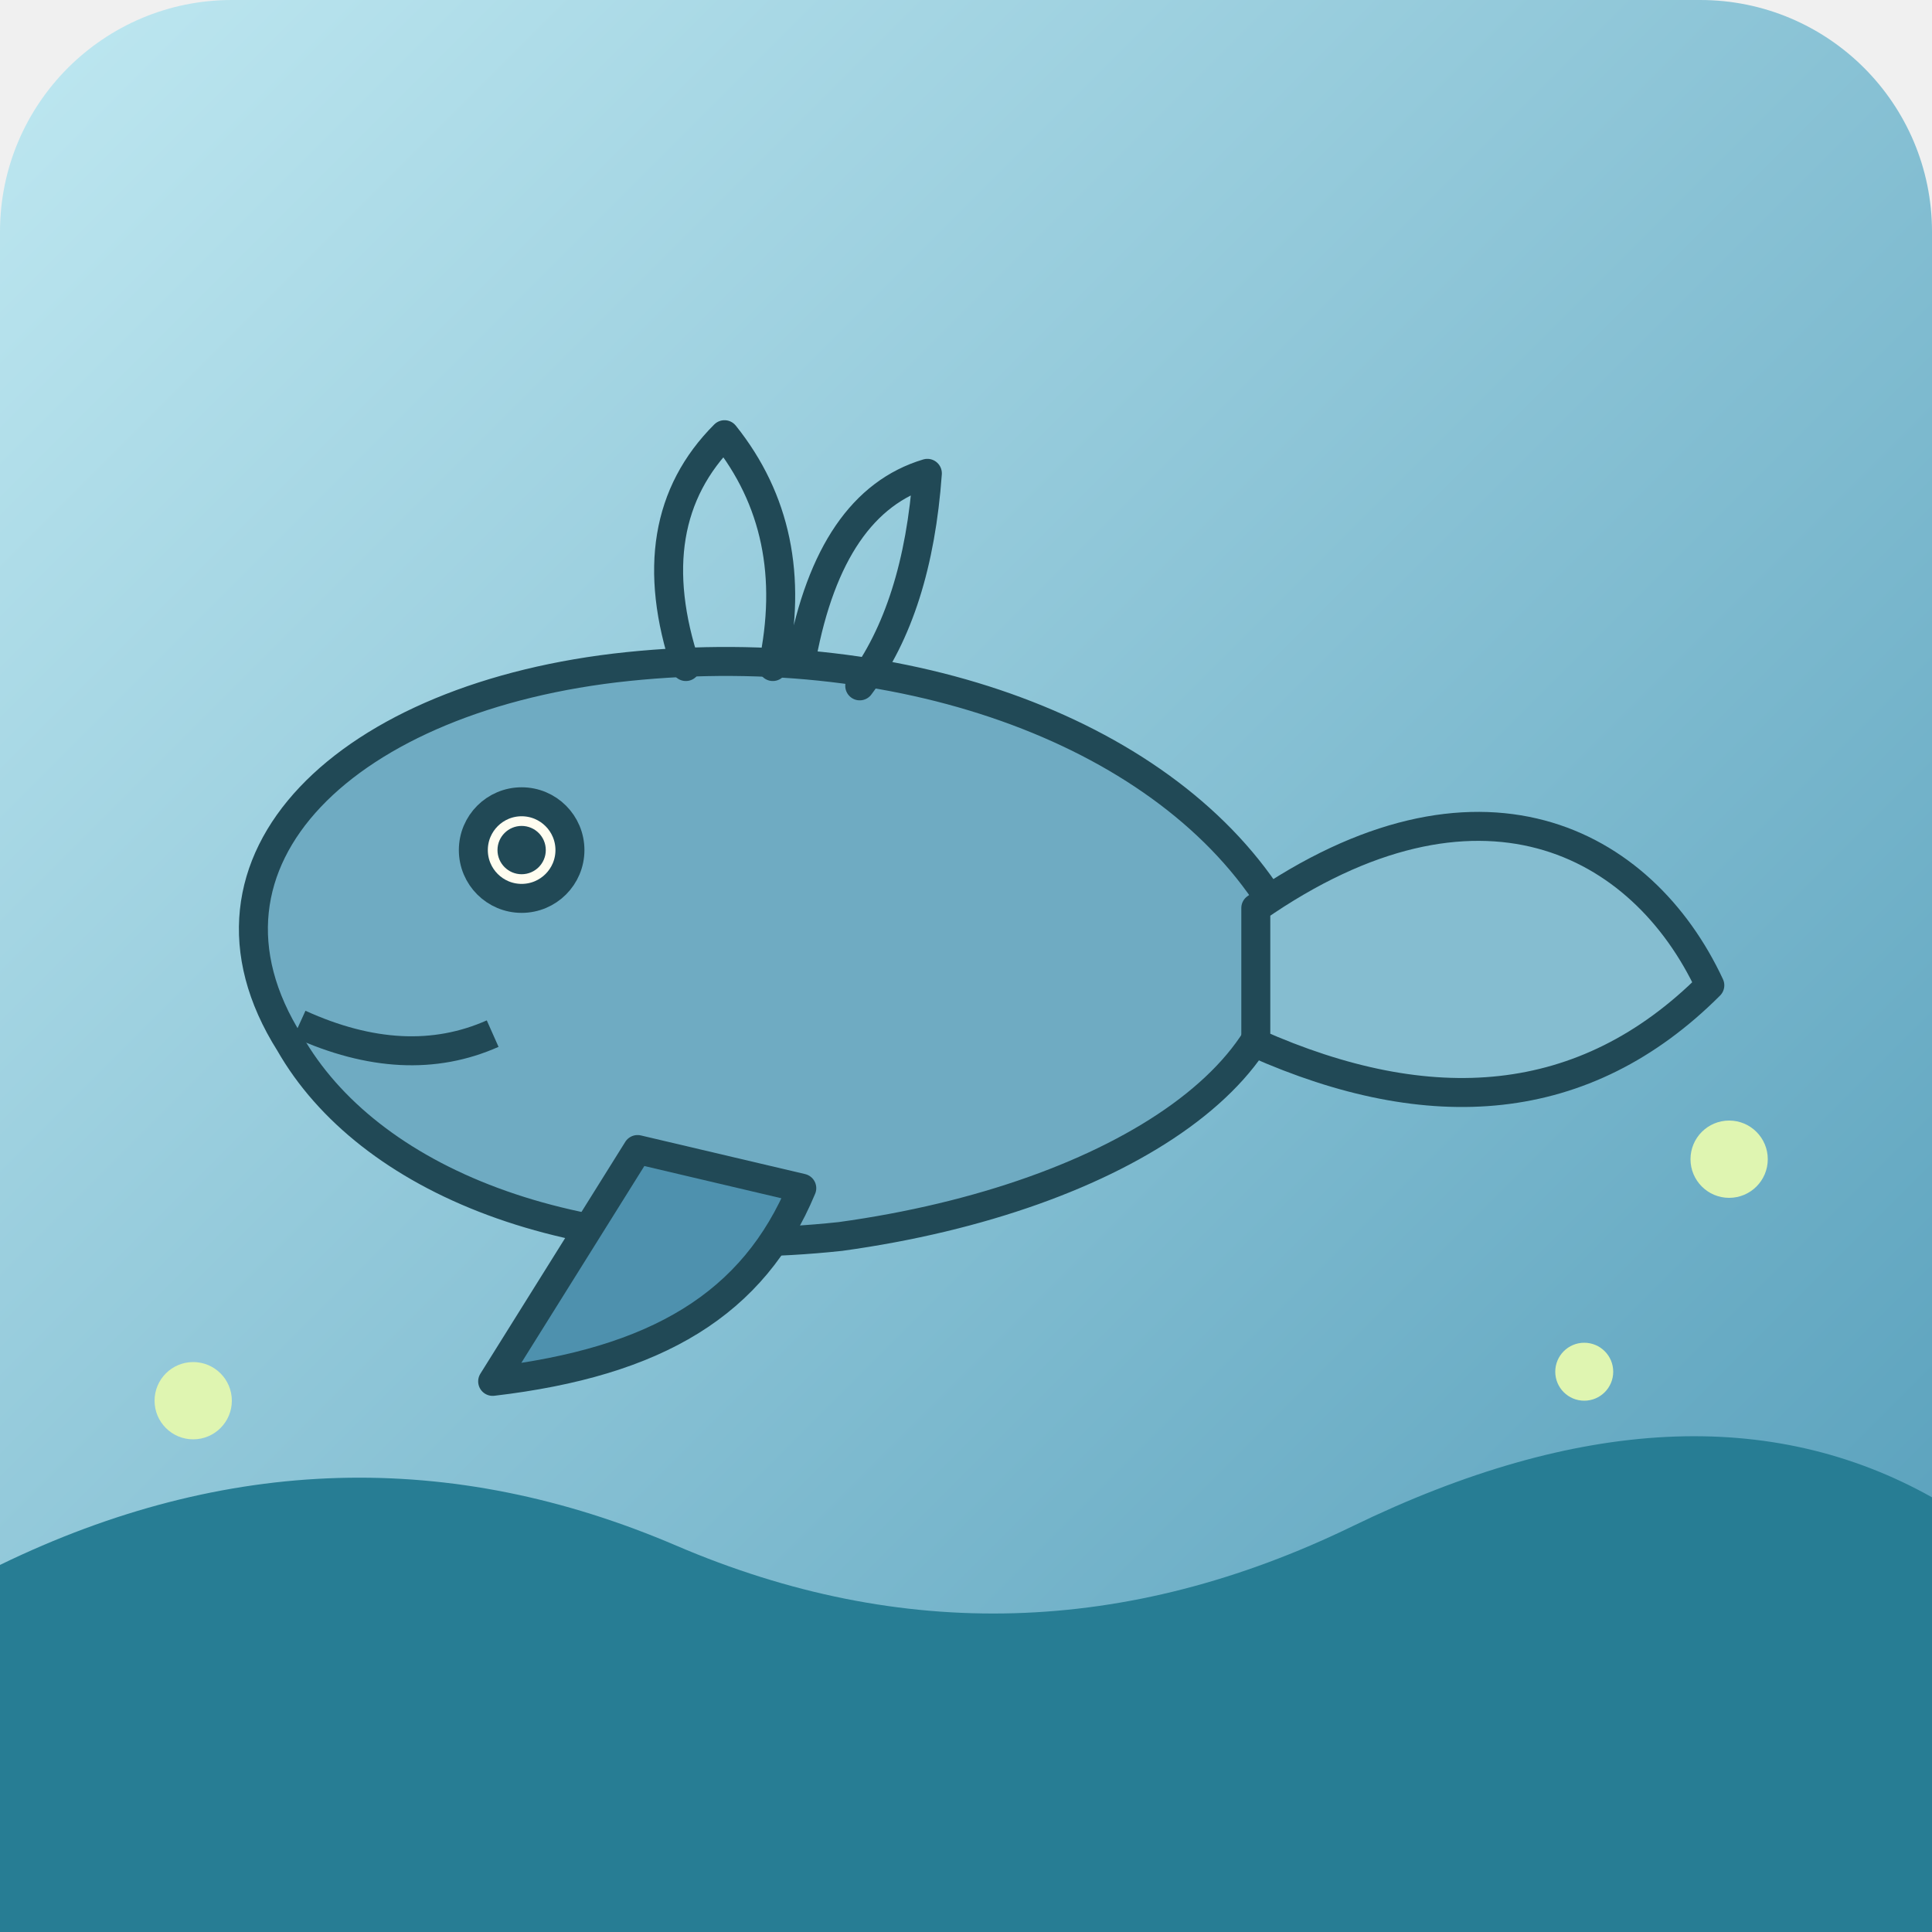
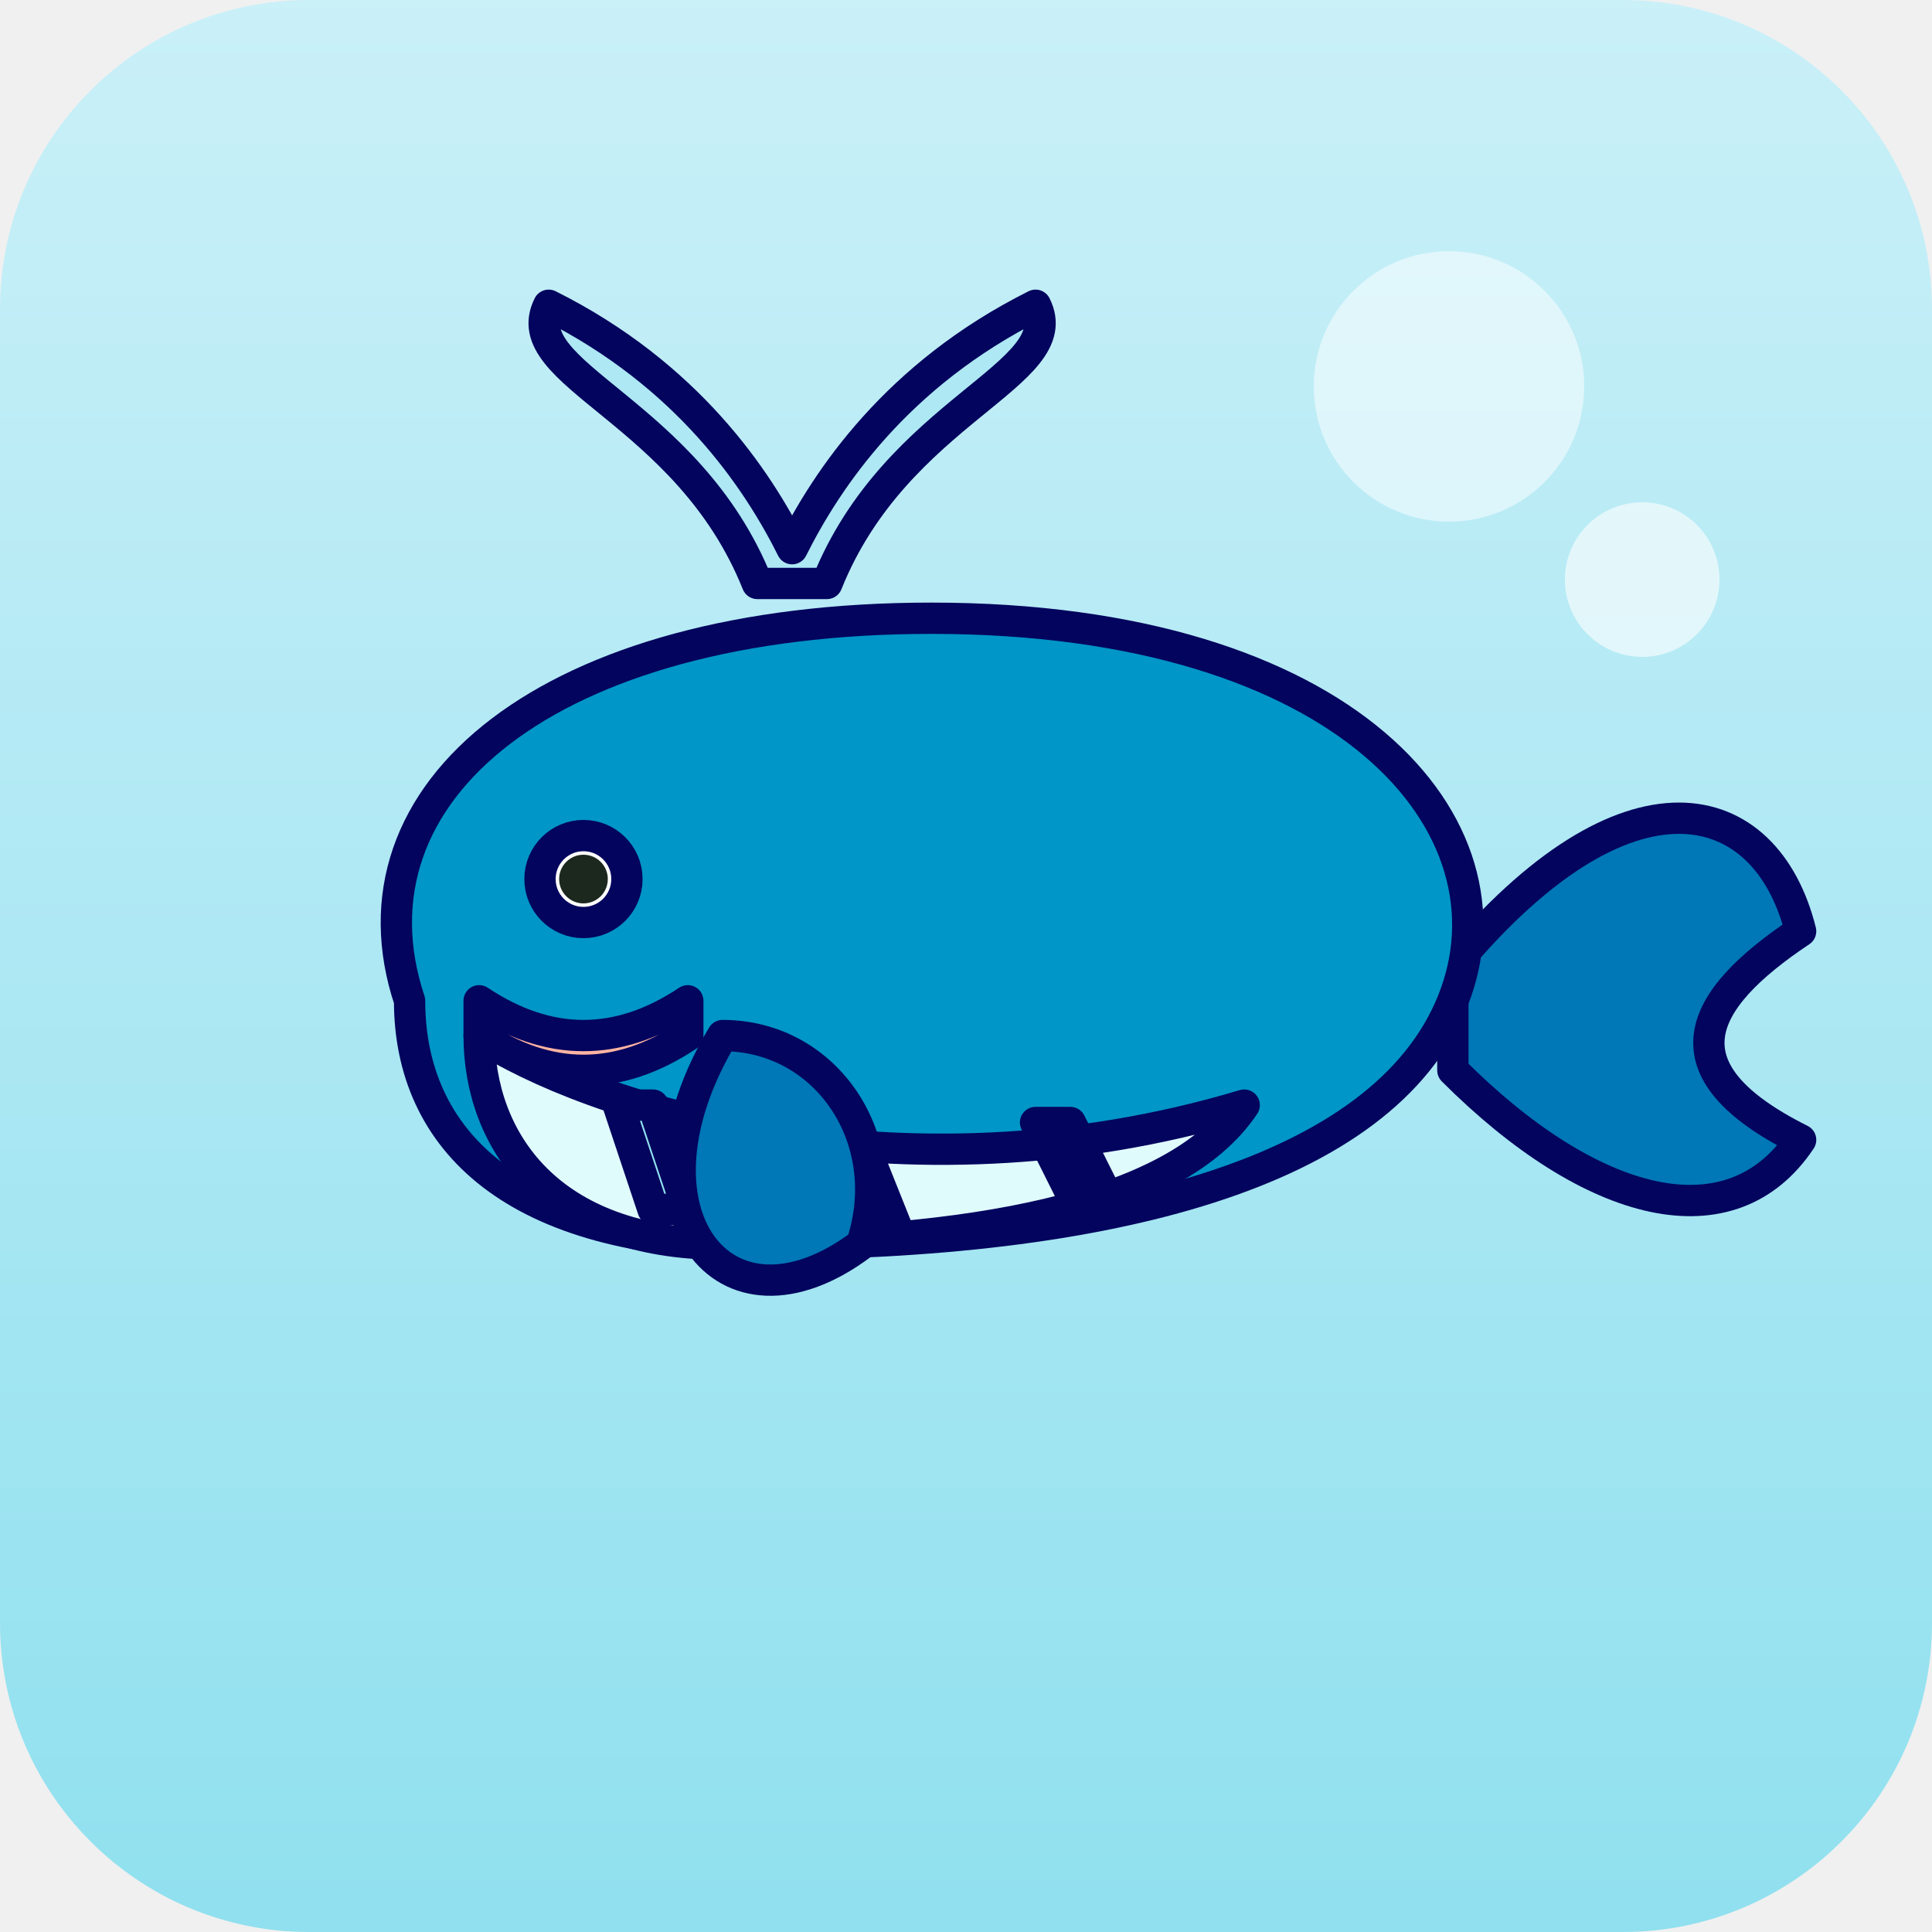
- <svg xmlns="http://www.w3.org/2000/svg" viewBox="0 0 200 200" role="img" aria-label="고래 색칠 그림">
+ <svg xmlns="http://www.w3.org/2000/svg" viewBox="0 0 200 200" role="img" aria-labelledby="title desc">
  <defs>
-     <linearGradient id="w" y2="1">
-       <stop stop-color="#bfe8f1" />
-       <stop offset="1" stop-color="#519bb8" />
+     <linearGradient id="sky-whale" x1="0" y1="0" x2="0" y2="1">
+       <stop offset="0" stop-color="#caf0f8" />
+       <stop offset="1" stop-color="#90e0ef" />
    </linearGradient>
  </defs>
-   <rect width="200" height="200" rx="24" fill="url(#w)" />
-   <path d="M0 162 Q35 145 70 160 T140 158 T200 155 V200 H0Z" fill="#277d94" />
-   <g stroke="#214956" stroke-width="3" stroke-linejoin="round">
-     <path d="M30 108 C18 89 36 72 65 69 C94 66 121 76 132 94 C137 110 116 124 87 128 C59 131 38 122 30 108Z" fill="#6fabc2" />
-     <path d="M130 94 C153 78 170 87 177 102 C164 115 148 116 130 108Z" fill="#85bdd0" />
-     <path d="M66 119 L51 143 C68 141 78 135 83 123Z" fill="#4e91ae" />
-     <path d="M71 69 Q66 54 75 45 Q83 55 80 69 M83 68 Q86 52 96 49 Q95 63 89 71" fill="none" stroke-linecap="round" />
-     <circle cx="54" cy="88" r="5" fill="#fffdf0" />
-     <circle cx="54" cy="88" r="2.5" fill="#214956" stroke="none" />
-     <path d="M31 106 Q42 111 51 107" fill="none" />
-   </g>
-   <g fill="#dff5b1">
-     <circle cx="20" cy="145" r="4" />
-     <circle cx="164" cy="142" r="3" />
-     <circle cx="179" cy="120" r="4" />
+   <rect width="200" height="200" rx="32" fill="url(#sky-whale)" />
+   <circle cx="150" cy="40" r="14" fill="#ffffff" opacity="0.5" />
+   <circle cx="170" cy="60" r="8" fill="#ffffff" opacity="0.6" />
+   <g transform="translate(10, 10) scale(1.8)" stroke="#03045e" stroke-width="1.8" stroke-linejoin="round" stroke-linecap="round">
+     <path d="M78 50 C88 38 96 40 98 48 C92 52 90 56 98 60 C94 66 86 64 78 56 Z" fill="#0077b6" />
+     <path d="M38 28 C34 18 24 16 26 12 C34 16 38 22 40 26 C42 22 46 16 54 12 C56 16 46 18 42 28 Z" fill="#ade8f4" />
+     <path d="M18 52 C14 40 26 30 48 30 C72 30 82 42 78 52 C74 62 58 66 38 66 C24 66 18 60 18 52 Z" fill="#0096c7" />
+     <path d="M22 54 C28 58 46 64 66 58 C62 64 50 66 36 66 C26 66 22 60 22 54 Z" fill="#e0fbfc" />
+     <path d="M30 58 L32 64 L34 64 L32 58 Z M42 60 L44 65 L46 65 L44 60 Z M54 59 L56 63 L58 63 L56 59 Z" fill="#90e0ef" />
+     <path d="M36 54 C30 64 36 72 44 66 C46 60 42 54 36 54 Z" fill="#0077b6" />
+     <ellipse cx="28" cy="45" rx="2.5" ry="2.5" fill="#ffffff" />
+     <circle cx="28" cy="45" r="1.4" fill="#1c281e" stroke="none" />
+     <path d="M22 52 Q28 56 34 52 L34 54 Q28 58 22 54 Z" fill="#ffb4a2" />
  </g>
</svg>
